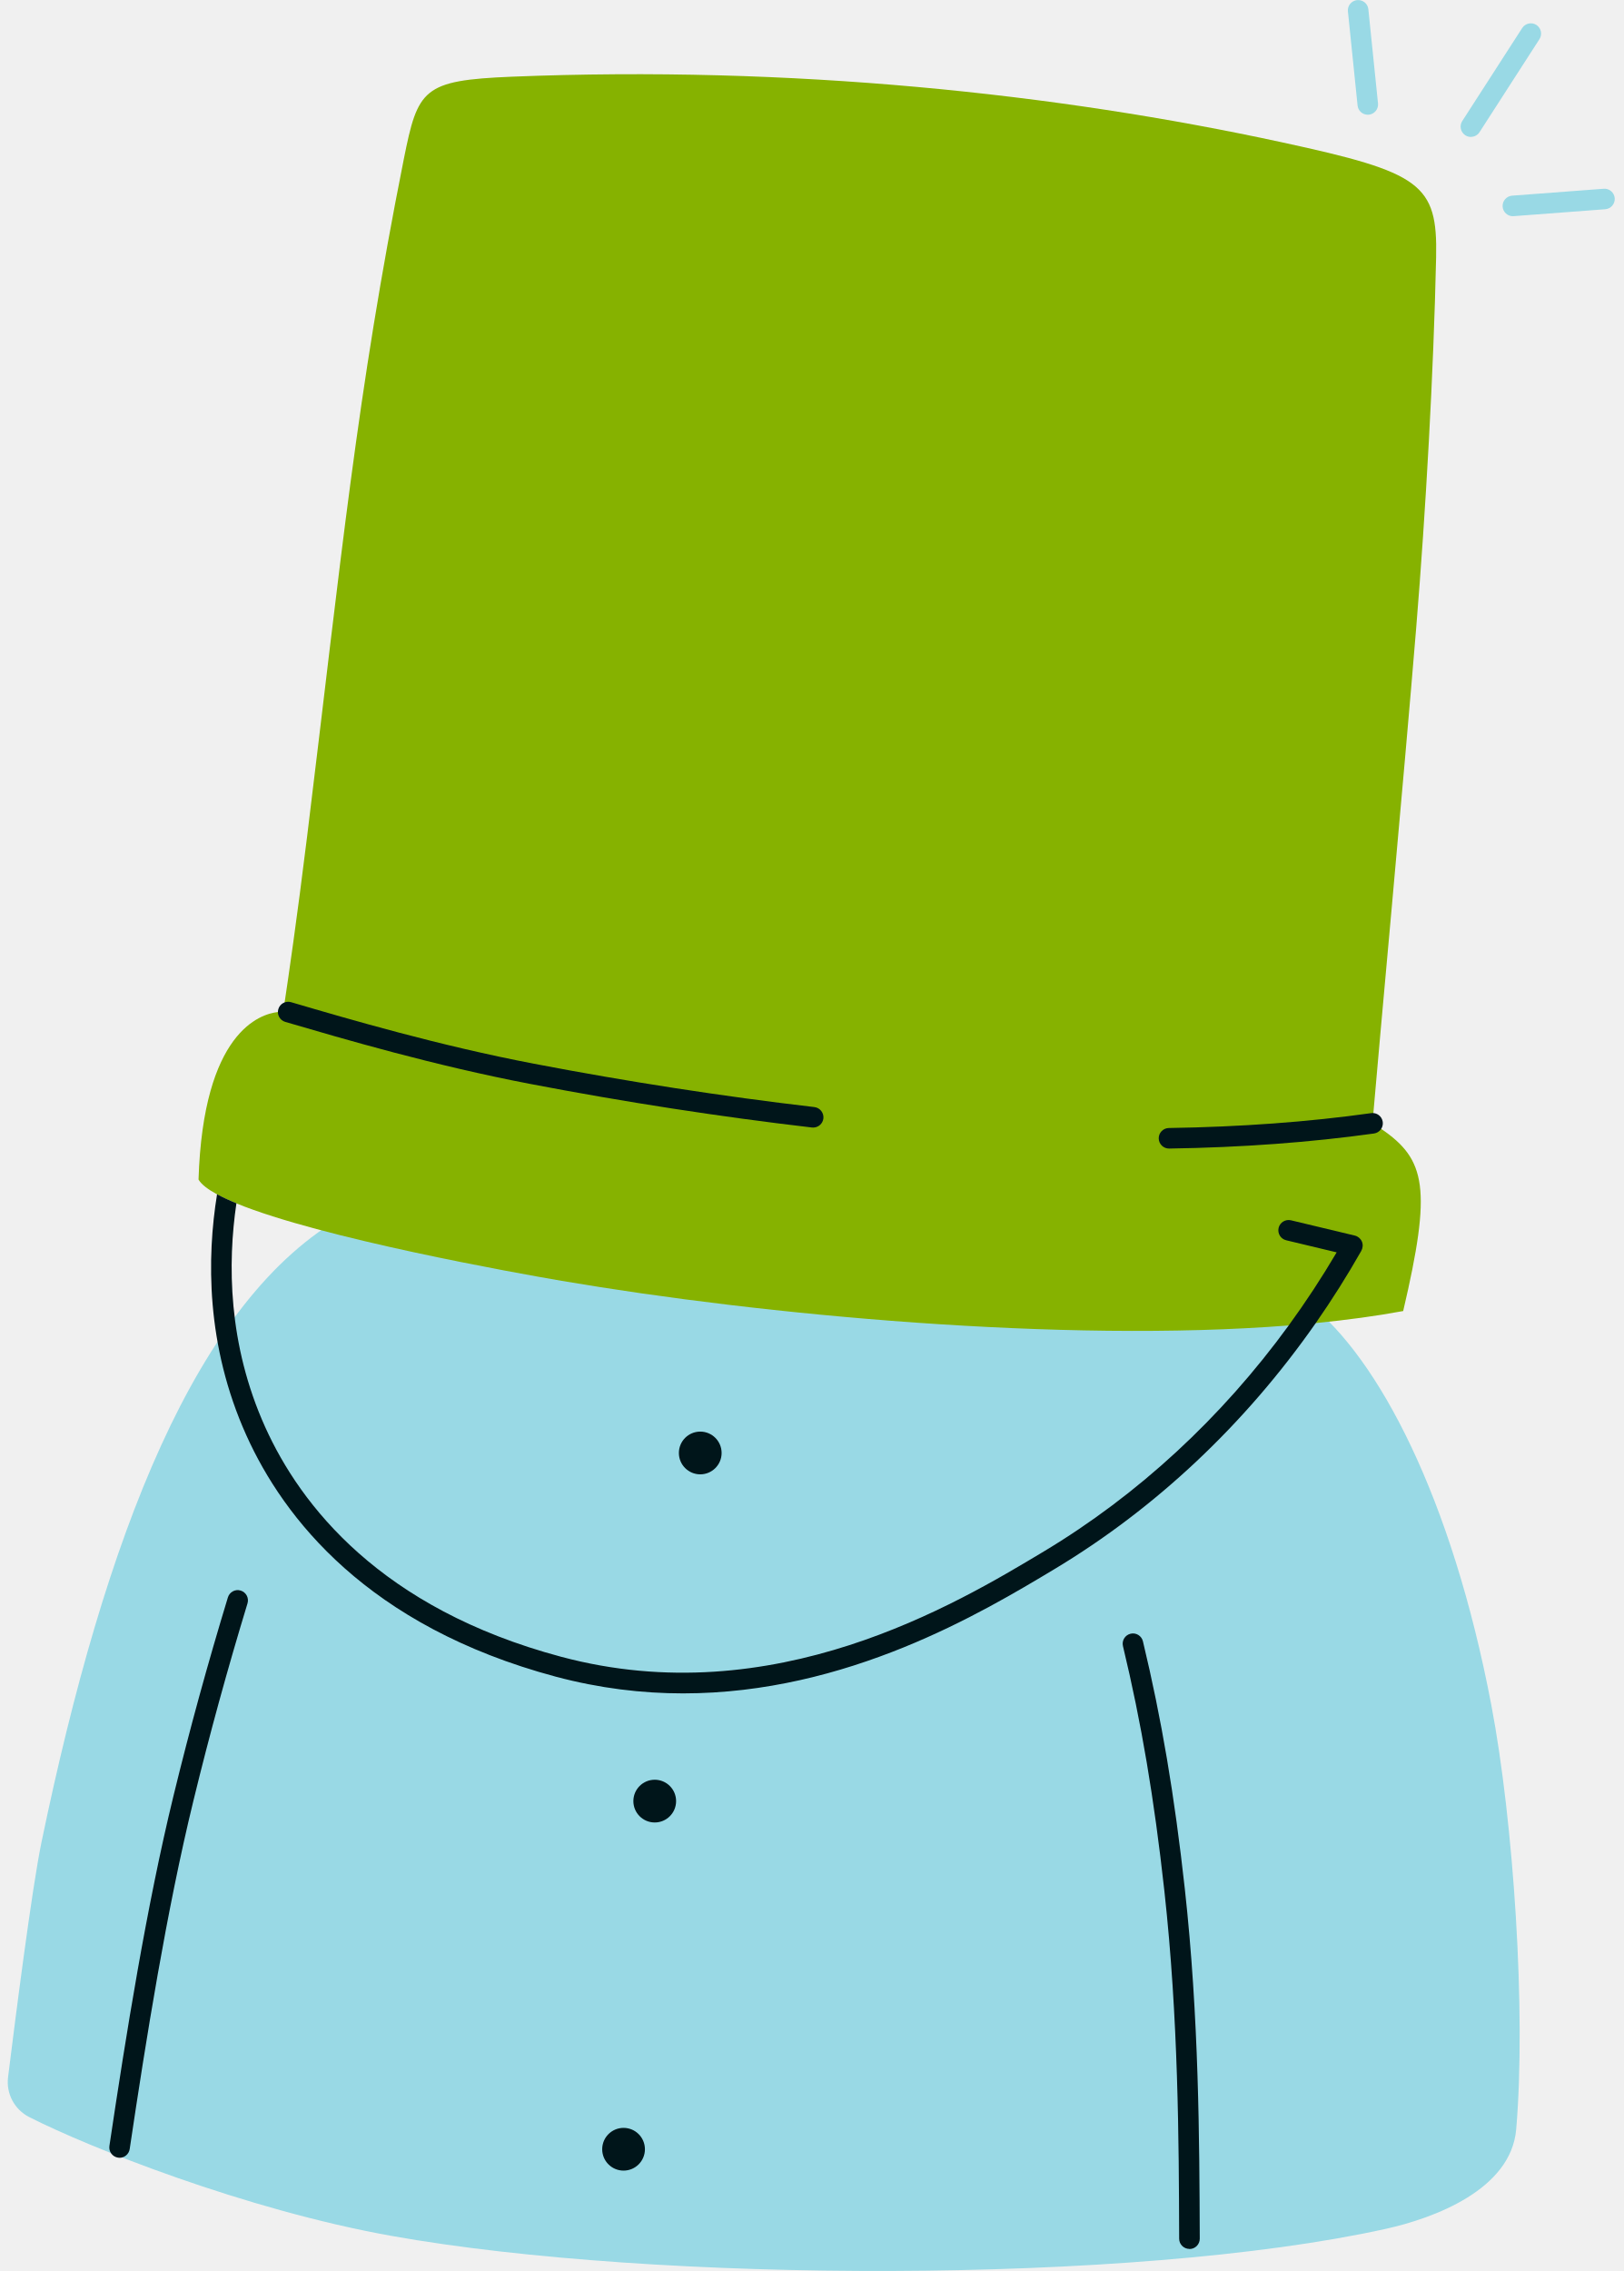
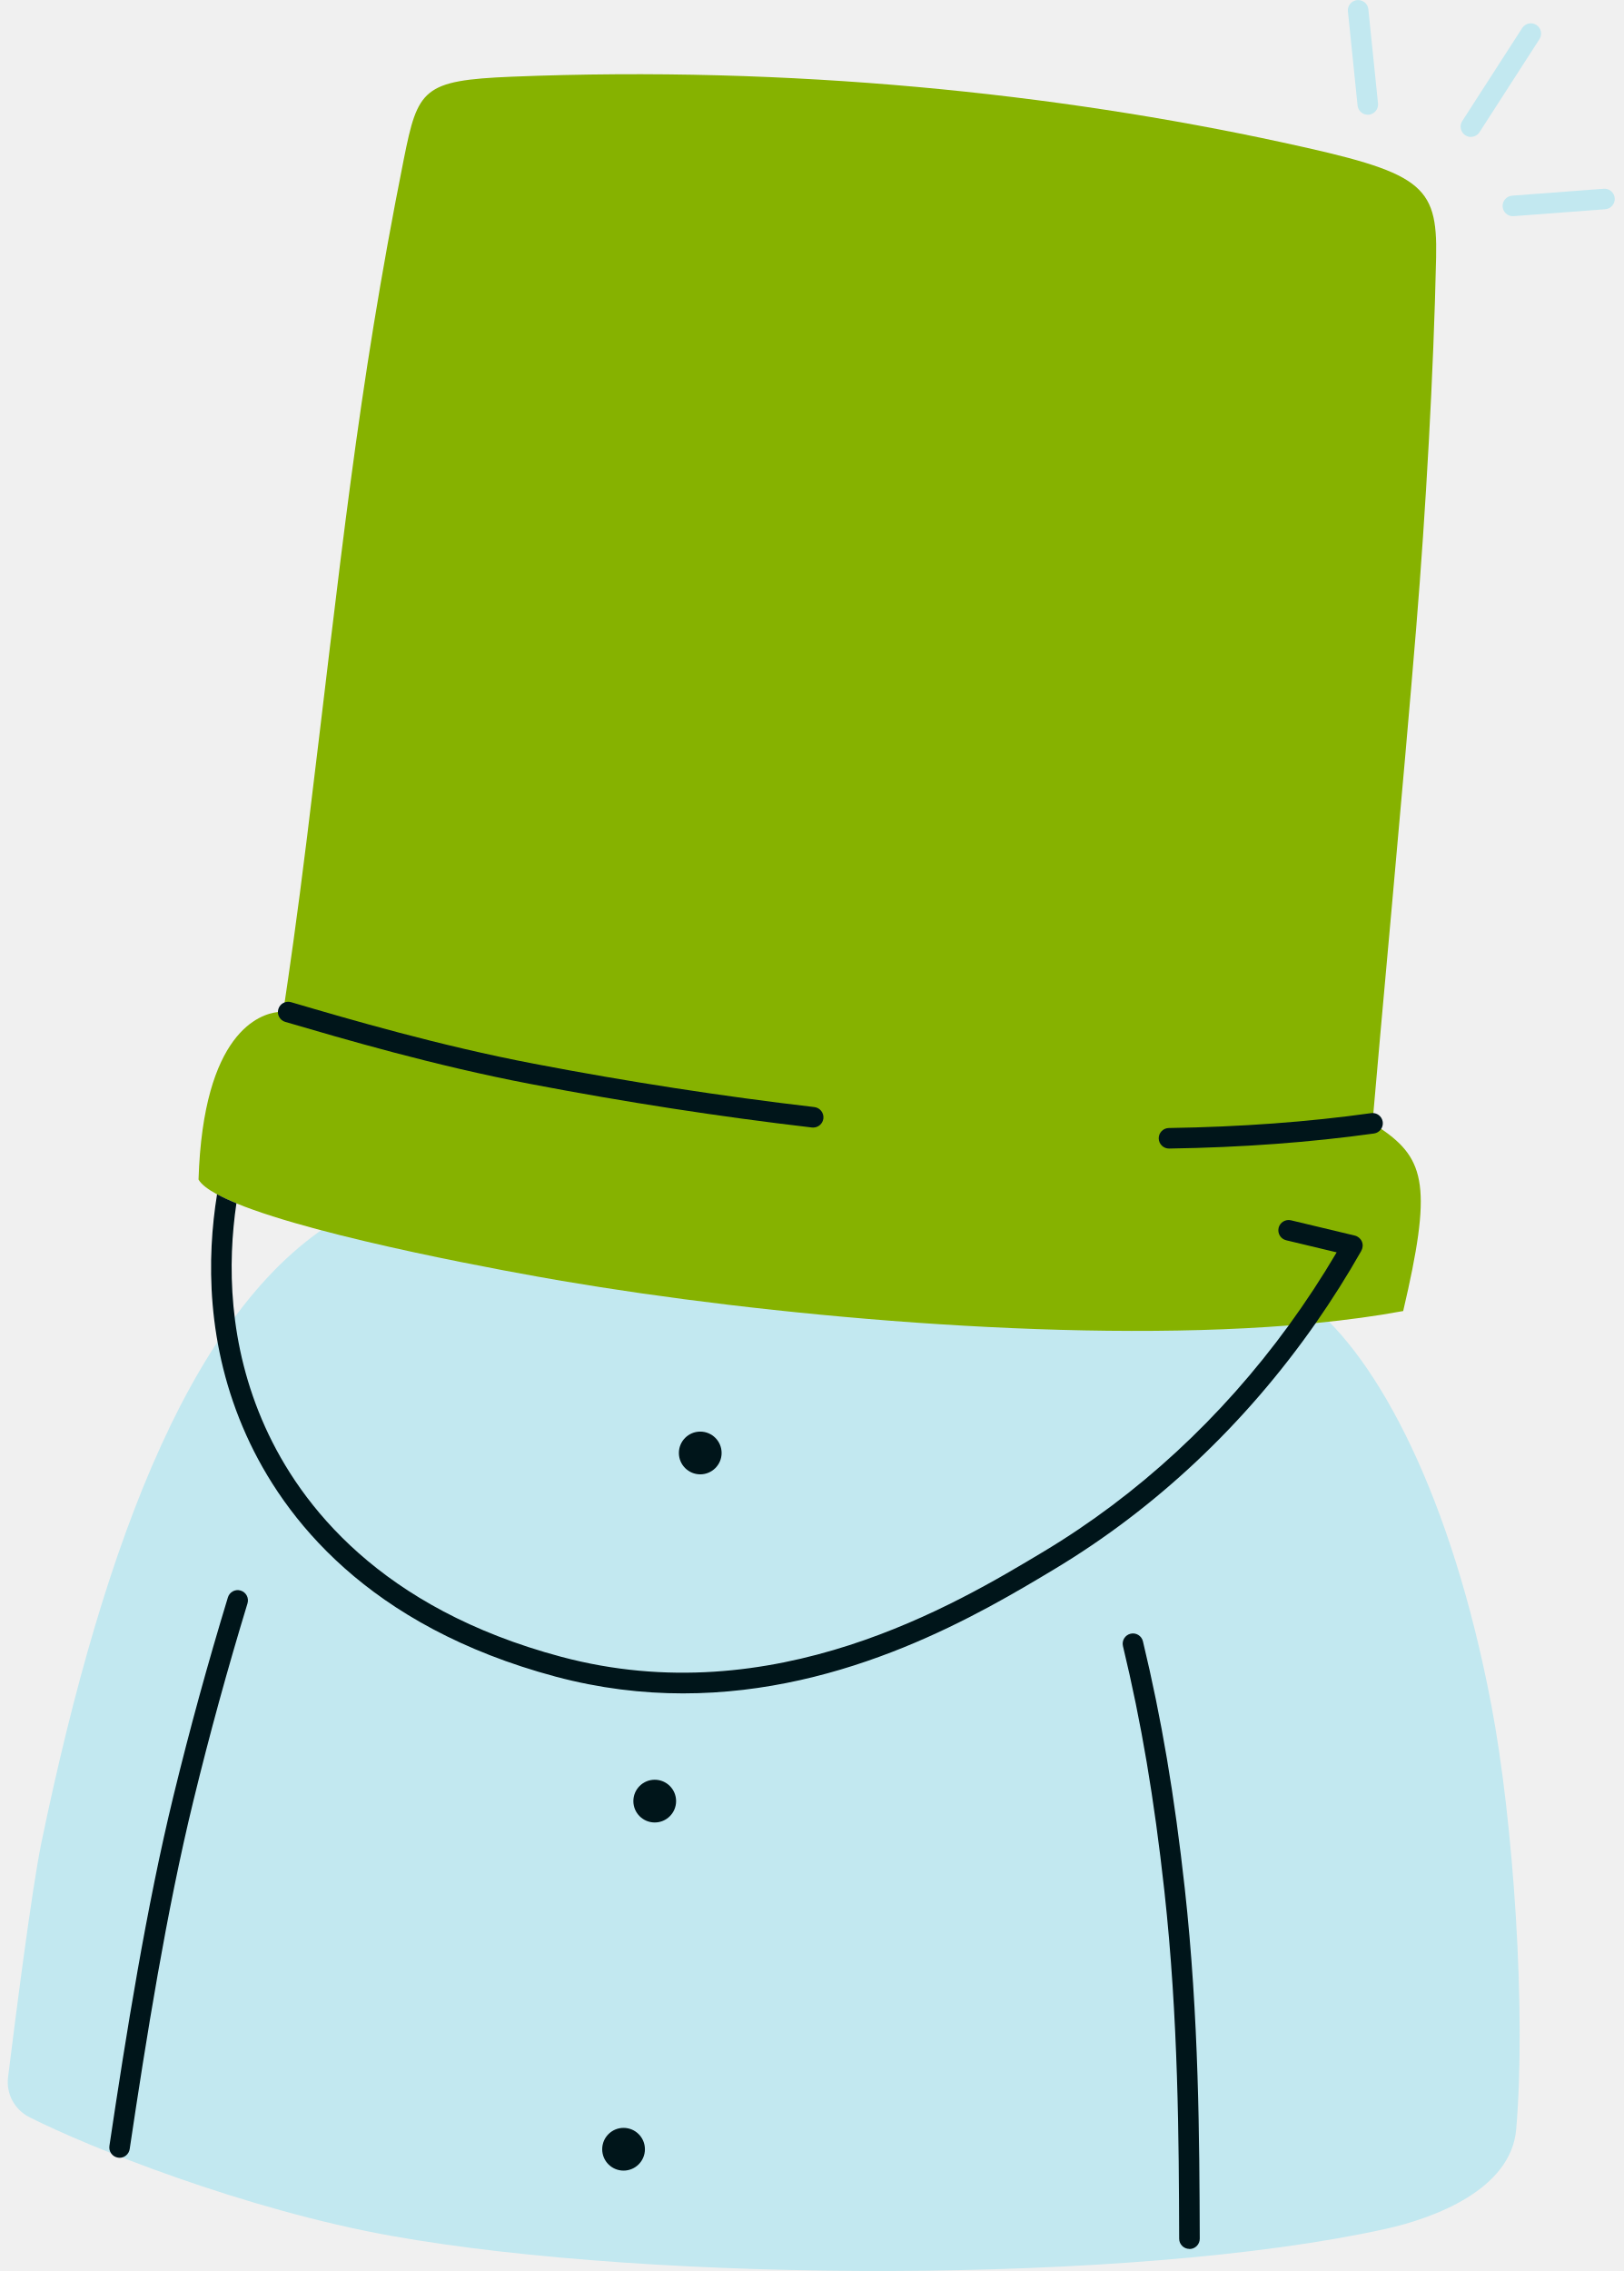
<svg xmlns="http://www.w3.org/2000/svg" width="143" height="200" viewBox="0 0 143 200" fill="none">
  <g clip-path="url(#clip0_7555_3360)">
-     <path d="M69.141 105.173C85.855 106.673 104.227 106.114 115.291 114.809C121.405 119.614 127.873 131.855 131.359 150.186C133.314 160.473 134.427 177.191 133.545 187.518C133.091 192.836 126.314 195.35 122.032 196.295C99.782 201.205 57.664 201.045 34.514 196.914C21.596 194.609 7.75 189.082 2.568 186.441C1.273 185.782 0.532 184.382 0.709 182.936C1.332 177.923 2.8 166.355 3.655 162.236C9.232 135.368 17.241 114.359 30.436 106.995C40.423 101.423 56.459 104.032 69.141 105.168V105.173Z" fill="#99D9E5" />
+     <path d="M69.141 105.173C85.855 106.673 104.227 106.114 115.291 114.809C121.405 119.614 127.873 131.855 131.359 150.186C133.314 160.473 134.427 177.191 133.545 187.518C133.091 192.836 126.314 195.35 122.032 196.295C99.782 201.205 57.664 201.045 34.514 196.914C21.596 194.609 7.75 189.082 2.568 186.441C1.273 185.782 0.532 184.382 0.709 182.936C1.332 177.923 2.8 166.355 3.655 162.236C9.232 135.368 17.241 114.359 30.436 106.995C40.423 101.423 56.459 104.032 69.141 105.168V105.173Z" fill="#C2E8F0" />
    <path d="M120.964 98.023C120.927 98.455 120.905 98.755 120.895 98.923C121.164 99.091 121.414 99.255 121.655 99.418C125.605 102.109 126.123 104.655 123.591 115.459C121.191 115.905 118.614 116.25 115.891 116.518C115.114 116.596 114.323 116.664 113.514 116.728C93.605 118.287 67.127 115.814 49.473 112.8C45.473 112.118 28.282 109.041 20.823 105.978C20.177 105.714 19.6 105.45 19.118 105.182C18.305 104.741 17.732 104.305 17.486 103.878C17.9 90.855 22.923 89.296 24.477 89.127C24.768 89.091 24.936 89.109 24.936 89.109C24.936 89.109 24.982 88.823 25.068 88.287C25.368 86.296 26.168 80.846 27.055 73.623C30.064 49.105 31.423 34.778 35.564 14.027C36.804 7.818 37.245 7.078 45.073 6.755C69.65 5.759 93.082 8.228 112.95 12.541C125.164 15.187 126.632 16.182 126.491 22.668C126.273 32.773 125.582 44.964 124.736 55.305C123.673 68.296 121.405 92.705 120.964 98.028V98.023Z" fill="#86B200" />
    <path d="M102.964 101.15C102.473 101.15 102.068 100.754 102.059 100.259C102.05 99.759 102.45 99.35 102.95 99.341C109.264 99.245 115.259 98.804 120.768 98.031C121.264 97.959 121.723 98.309 121.791 98.8C121.859 99.295 121.514 99.754 121.023 99.823C115.436 100.604 109.368 101.054 102.977 101.15H102.964Z" fill="#00151A" />
    <path d="M71.618 99.3C71.582 99.3 71.546 99.3 71.514 99.296C63.377 98.346 55.032 97.055 46.705 95.459C38.25 93.841 30.355 91.527 25.127 89.996C24.645 89.855 24.373 89.35 24.514 88.873C24.655 88.391 25.159 88.118 25.636 88.259C30.827 89.782 38.677 92.082 47.045 93.682C55.332 95.268 63.632 96.55 71.727 97.496C72.223 97.555 72.577 98.005 72.523 98.5C72.468 98.959 72.077 99.3 71.627 99.3H71.618Z" fill="#00151A" />
-     <path d="M120.473 10.104C120.014 10.104 119.623 9.759 119.573 9.291L118.723 1C118.673 0.504 119.032 0.059 119.532 0.009C120.032 -0.041 120.473 0.318 120.523 0.818L121.373 9.109C121.423 9.604 121.064 10.05 120.564 10.1C120.532 10.1 120.5 10.104 120.468 10.104H120.473Z" fill="#99D9E5" />
-     <path d="M129.555 12.059C129.386 12.059 129.218 12.014 129.064 11.914C128.645 11.641 128.523 11.082 128.791 10.664L134.073 2.468C134.345 2.05 134.905 1.927 135.323 2.195C135.741 2.468 135.864 3.027 135.595 3.445L130.314 11.641C130.141 11.909 129.85 12.054 129.55 12.054L129.555 12.059Z" fill="#99D9E5" />
-     <path d="M133.25 19.041C132.782 19.041 132.386 18.677 132.35 18.204C132.314 17.704 132.686 17.273 133.182 17.232L141.25 16.623C141.75 16.582 142.182 16.959 142.223 17.454C142.259 17.954 141.886 18.386 141.391 18.427L133.323 19.036C133.3 19.036 133.277 19.036 133.255 19.036L133.25 19.041Z" fill="#99D9E5" />
+     <path d="M120.473 10.104C120.014 10.104 119.623 9.759 119.573 9.291L118.723 1C118.673 0.504 119.032 0.059 119.532 0.009C120.032 -0.041 120.473 0.318 120.523 0.818L121.373 9.109C121.423 9.604 121.064 10.05 120.564 10.1C120.532 10.1 120.5 10.104 120.468 10.104H120.473Z" fill="#C2E8F0" />
+     <path d="M129.555 12.059C129.386 12.059 129.218 12.014 129.064 11.914C128.645 11.641 128.523 11.082 128.791 10.664L134.073 2.468C134.345 2.05 134.905 1.927 135.323 2.195C135.741 2.468 135.864 3.027 135.595 3.445L130.314 11.641C130.141 11.909 129.85 12.054 129.55 12.054L129.555 12.059Z" fill="#C2E8F0" />
+     <path d="M133.25 19.041C132.782 19.041 132.386 18.677 132.35 18.204C132.314 17.704 132.686 17.273 133.182 17.232L141.25 16.623C141.75 16.582 142.182 16.959 142.223 17.454C142.259 17.954 141.886 18.386 141.391 18.427L133.323 19.036C133.3 19.036 133.277 19.036 133.255 19.036L133.25 19.041Z" fill="#C2E8F0" />
    <path d="M119.909 110.146C118.659 112.346 117.318 114.473 115.891 116.518C109.682 125.405 101.823 132.818 92.855 138.2C86.5 142.014 74.636 149.132 60.164 149.132C56.573 149.132 52.818 148.691 48.95 147.659C32.359 143.218 24.977 133.664 21.709 126.427C18.118 118.468 18.218 110.709 19.118 105.173C19.605 105.441 20.177 105.705 20.823 105.968C20.05 111.205 20.059 118.364 23.359 125.682C26.464 132.559 33.509 141.65 49.418 145.905C68.141 150.914 84.2 141.277 91.923 136.641C100.255 131.641 107.605 124.841 113.514 116.718C115.014 114.659 116.423 112.514 117.732 110.291L113.286 109.227C112.8 109.109 112.505 108.627 112.618 108.136C112.736 107.65 113.223 107.355 113.709 107.468L119.332 108.814C119.609 108.882 119.836 109.073 119.95 109.332C120.064 109.596 120.045 109.891 119.905 110.136L119.909 110.146Z" fill="#00151A" />
    <path d="M10.536 190.027C10.491 190.027 10.445 190.027 10.4 190.018C9.905 189.946 9.564 189.482 9.636 188.991C11.095 179.214 12.905 167.909 15.277 158.168C16.723 152.236 18.296 146.514 20.073 140.677C20.218 140.2 20.723 139.927 21.2 140.077C21.677 140.223 21.945 140.727 21.8 141.205C20.032 147.014 18.468 152.7 17.032 158.6C14.673 168.268 12.873 179.523 11.423 189.259C11.354 189.709 10.968 190.032 10.527 190.032L10.536 190.027Z" fill="#00151A" />
    <path d="M104.764 198.055C104.264 198.055 103.859 197.65 103.859 197.155C103.832 188.518 103.795 177.773 102.555 166.518C101.655 158.364 100.532 151.718 98.909 144.968C98.791 144.482 99.091 143.995 99.577 143.877C100.064 143.759 100.55 144.059 100.668 144.545C102.309 151.373 103.445 158.091 104.355 166.323C105.609 177.673 105.641 188.473 105.673 197.155C105.673 197.655 105.273 198.059 104.773 198.064L104.764 198.055Z" fill="#00151A" />
    <path d="M61.677 129.841C62.717 129.841 63.559 128.998 63.559 127.959C63.559 126.92 62.717 126.077 61.677 126.077C60.638 126.077 59.795 126.92 59.795 127.959C59.795 128.998 60.638 129.841 61.677 129.841Z" fill="#00151A" />
    <path d="M57.668 160.5C58.708 160.5 59.55 159.657 59.55 158.618C59.55 157.579 58.708 156.736 57.668 156.736C56.629 156.736 55.786 157.579 55.786 158.618C55.786 159.657 56.629 160.5 57.668 160.5Z" fill="#00151A" />
    <path d="M54.923 191.159C55.962 191.159 56.804 190.317 56.804 189.277C56.804 188.238 55.962 187.396 54.923 187.396C53.883 187.396 53.041 188.238 53.041 189.277C53.041 190.317 53.883 191.159 54.923 191.159Z" fill="#00151A" />
  </g>
  <defs>
    <clipPath id="clip0_7555_3360">
      <rect width="143" height="200" fill="white" />
    </clipPath>
  </defs>
</svg>
